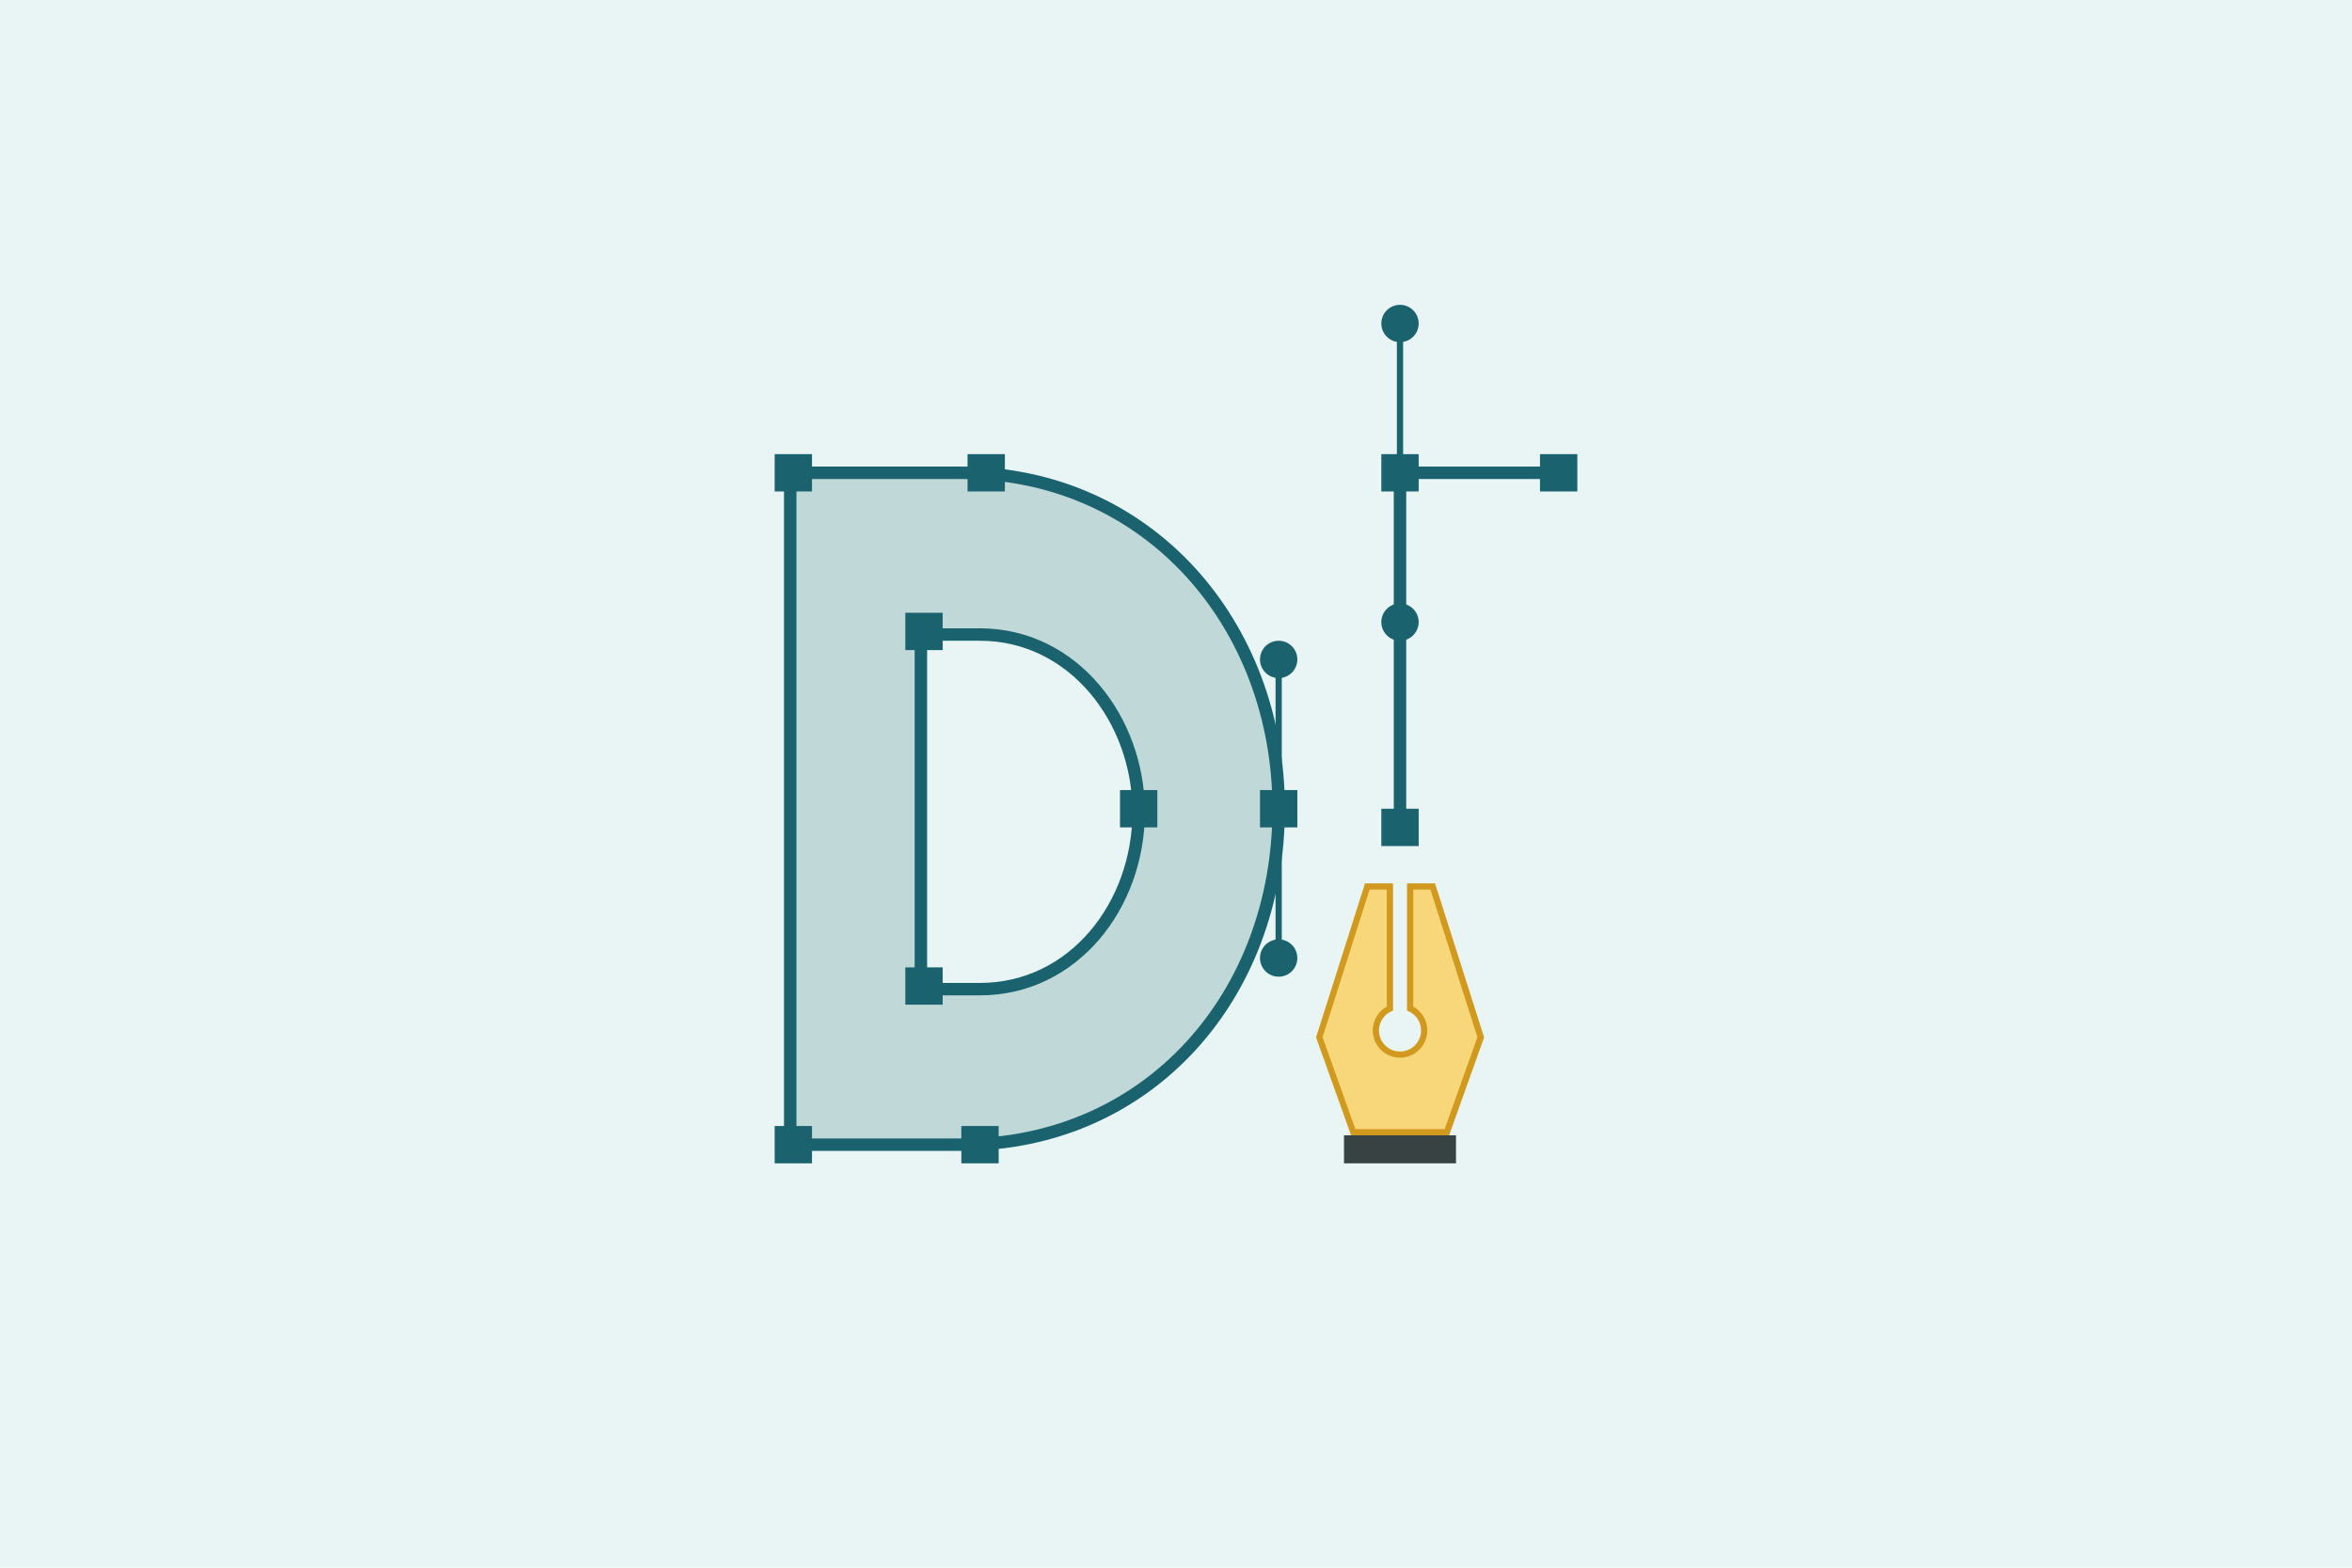
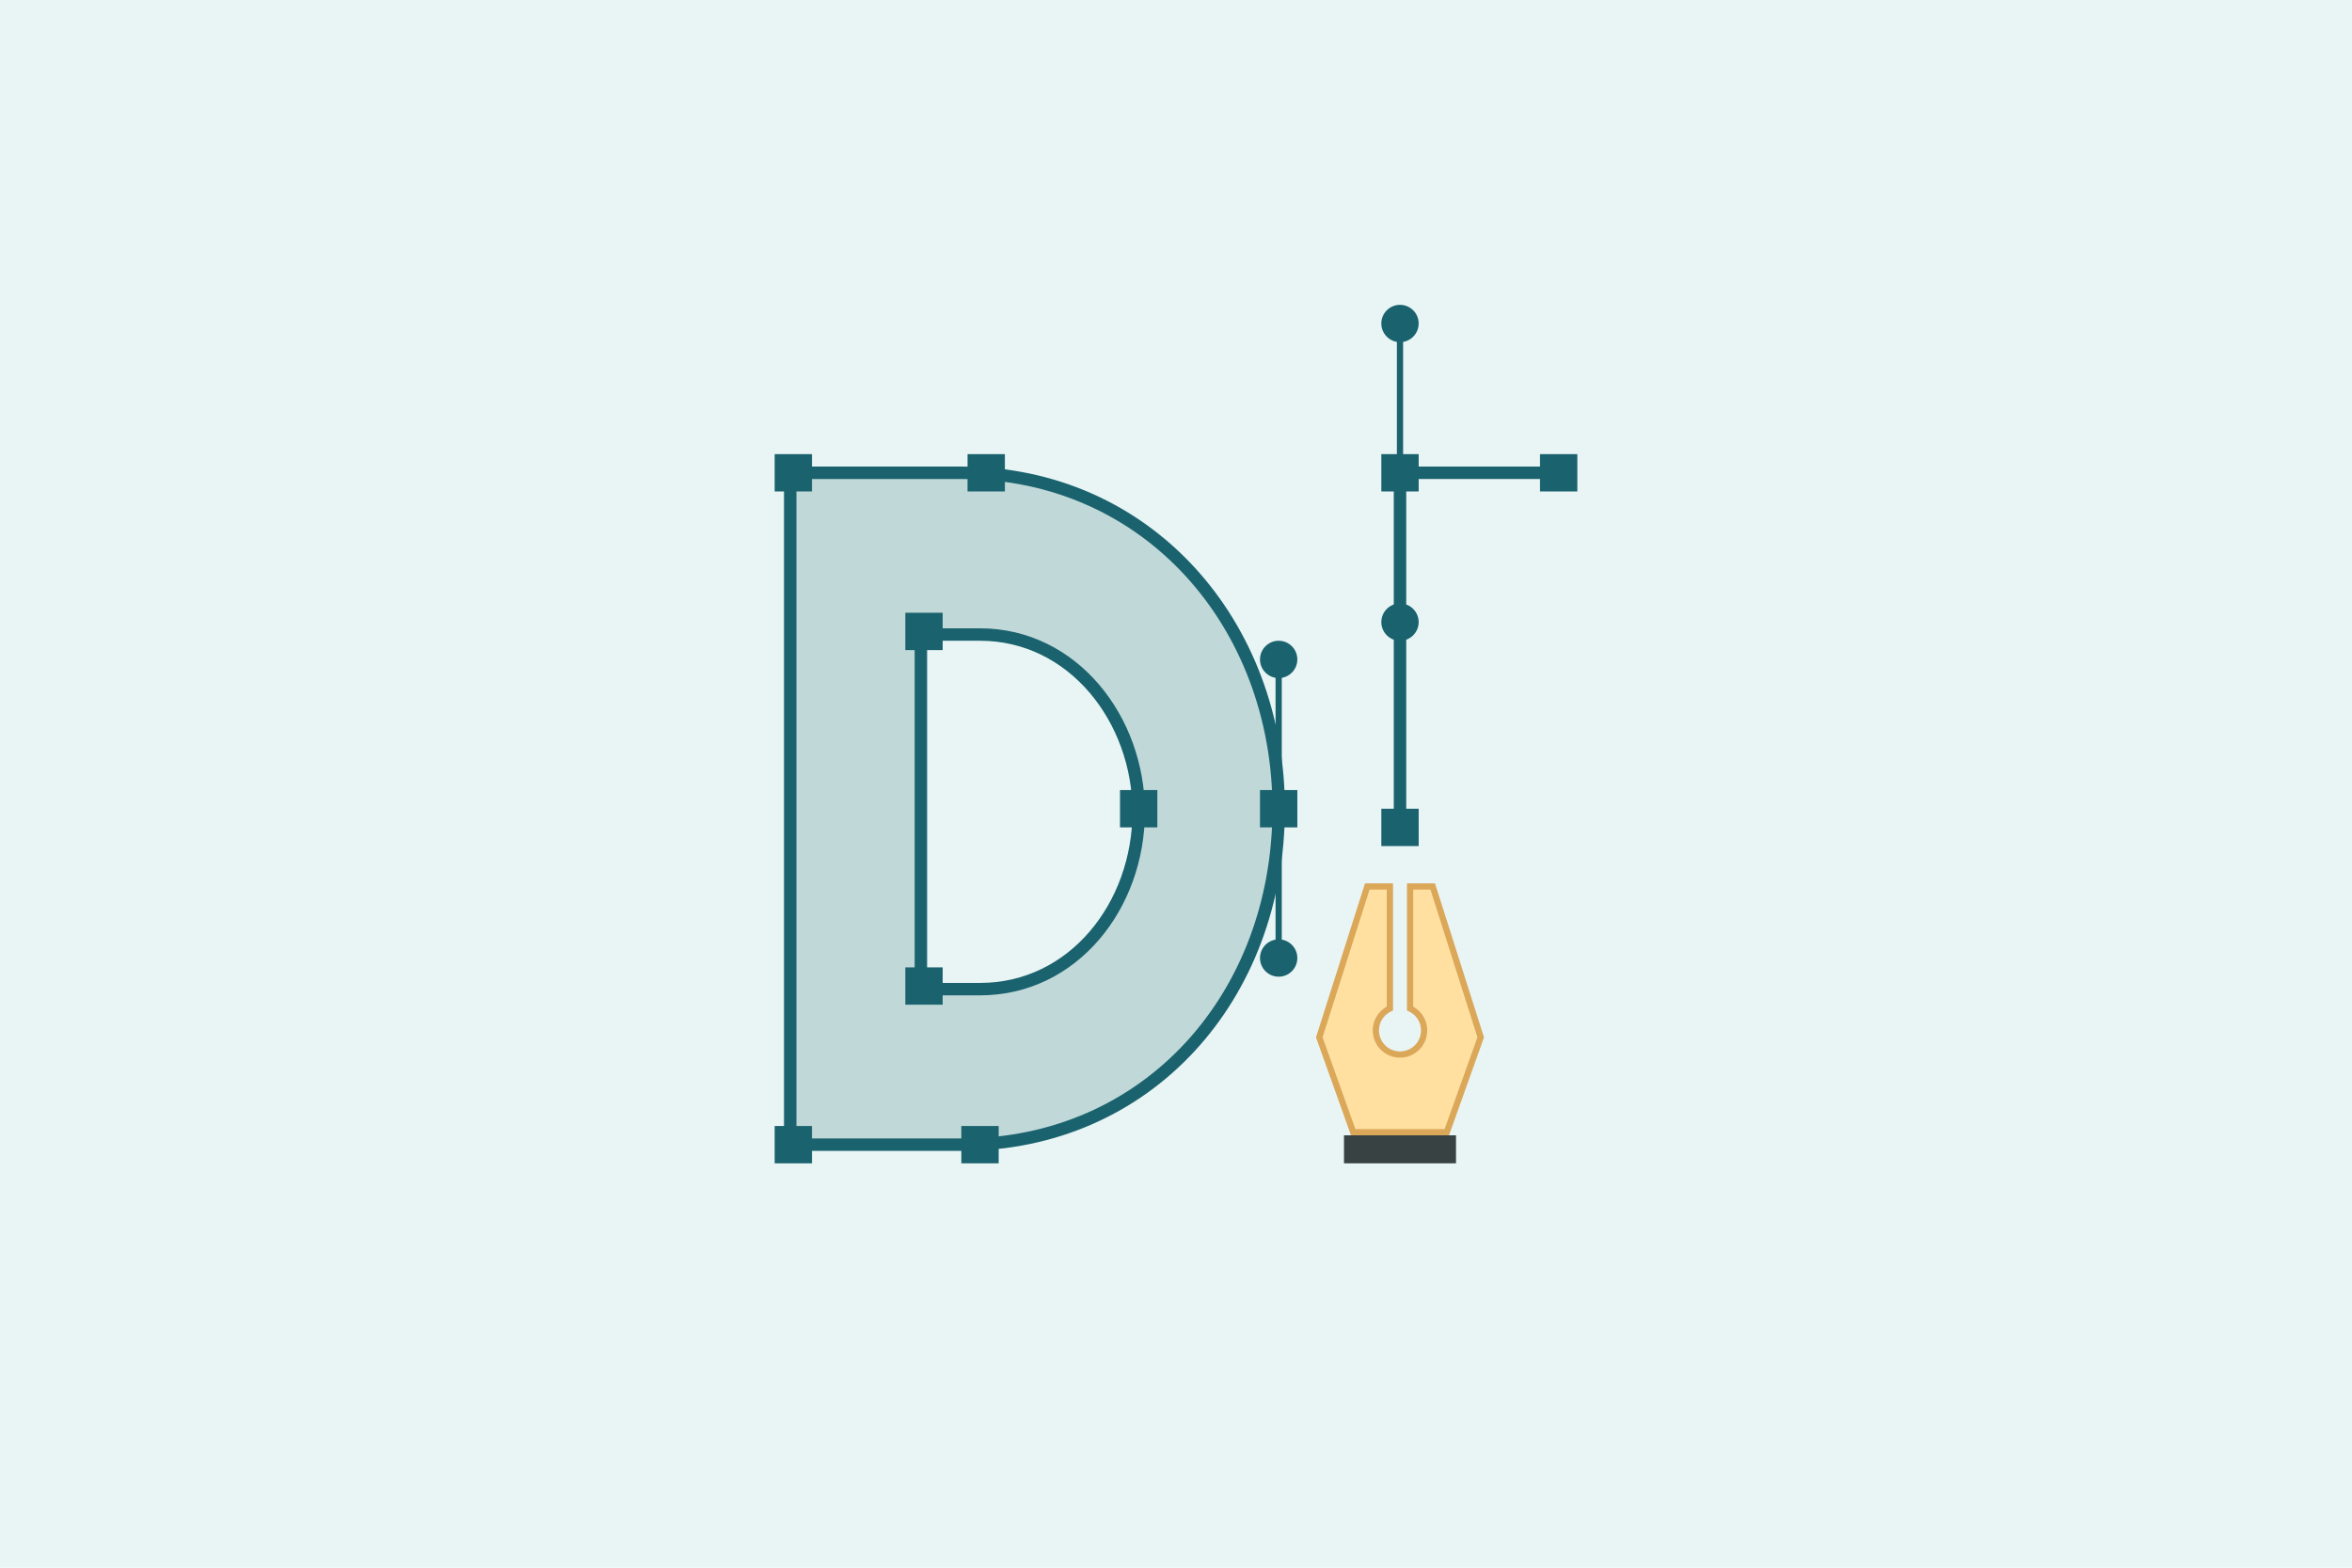
<svg xmlns="http://www.w3.org/2000/svg" viewBox="0 0 378 252">
  <defs>
    <style>
      .a {
        fill: #e9f5f5;
      }

      .b, .e {
        fill: none;
      }

      .b, .c, .e {
        stroke: #1a626e;
        stroke-miterlimit: 10;
      }

      .b, .c {
        stroke-width: 2px;
      }

      .c {
        fill: #c0d8d8;
      }

      .d {
        fill: #1a626e;
      }

      .f {
-         fill: #f7d77a;
+         fill: #ffe0a1;
      }

      .g {
-         fill: #d1991e;
+         fill: #dba758;
      }

      .h {
        fill: #384242;
      }
    </style>
  </defs>
  <g>
    <rect class="a" width="378" height="252" />
    <g>
      <polyline class="b" points="252 76 225 76 225 133" />
-       <path class="c" d="M154.5,76H127V184h27.5c30,0,51-23.88,51-54C205.5,100.38,184.5,76,154.5,76Zm3,83H148V102h9.5c15,0,25.5,13.69,25.5,28.5C183,145.56,172.5,159,157.5,159Z" />
+       <path class="c" d="M154.5,76H127V184h27.5c30,0,51-23.875,51-54C205.5,100.375,184.5,76,154.5,76Zm3,83H148V102h9.5c15,0,25.5,13.688,25.5,28.5C183,145.562,172.5,159,157.5,159Z" />
      <rect class="d" x="124.5" y="73" width="6" height="6" />
      <rect class="d" x="154.5" y="181" width="6" height="6" />
-       <rect class="d" x="155.5" y="73" width="6" height="6" />
+       <rect class="d" x="155.499" y="73" width="6" height="6" />
      <rect class="d" x="124.5" y="181" width="6" height="6" />
      <g>
        <line class="e" x1="205.5" y1="154" x2="205.5" y2="106" />
        <circle class="d" cx="205.5" cy="106" r="3" />
        <circle class="d" cx="205.5" cy="154" r="3" />
        <rect class="d" x="202.5" y="127" width="6" height="6" />
      </g>
      <g>
        <g>
-           <path class="f" d="M217.48,182L212,166.74l7.71-24.24h3.63v19.62a3.88,3.88,0,1,0,3.25,0V142.5h3.63L238,166.74,232.52,182h-15Z" />
-           <path class="g" d="M229.89,143l7.55,23.73-5.27,14.77H217.83l-5.27-14.77L220.11,143h2.77v18.81a4.38,4.38,0,1,0,4.25,0V143h2.77m0.73-1h-4.5v20.46a3.38,3.38,0,1,1-2.25,0V142h-4.5l-7.87,24.75,5.63,15.75h15.75l5.63-15.75L230.63,142h0Z" />
+           <path class="f" d="M217.477,182l-5.45-15.259L219.741,142.5h3.634v19.621a3.875,3.875,0,1,0,3.25,0V142.5h3.634l7.713,24.241L232.523,182Z" />
+           <path class="g" d="M229.894,143l7.551,23.732L232.17,181.5H217.83l-5.274-14.768L220.106,143h2.769v18.815a4.375,4.375,0,1,0,4.25,0V143h2.769m.731-1h-4.5v20.456a3.375,3.375,0,1,1-2.25,0V142h-4.5L211.5,166.75l5.625,15.75h15.75l5.625-15.75L230.625,142Z" />
        </g>
        <rect class="h" x="216" y="182.5" width="18" height="4.5" />
      </g>
      <rect class="d" x="145.5" y="98.5" width="6" height="6" />
      <rect class="d" x="180" y="127" width="6" height="6" />
      <rect class="d" x="145.5" y="155.5" width="6" height="6" />
      <g>
        <line class="e" x1="225" y1="100" x2="225" y2="52" />
        <circle class="d" cx="225" cy="52" r="3" />
        <circle class="d" cx="225" cy="100" r="3" />
        <rect class="d" x="222" y="73" width="6" height="6" />
      </g>
      <rect class="d" x="247.5" y="73" width="6" height="6" />
      <rect class="d" x="222" y="130" width="6" height="6" />
    </g>
  </g>
</svg>
